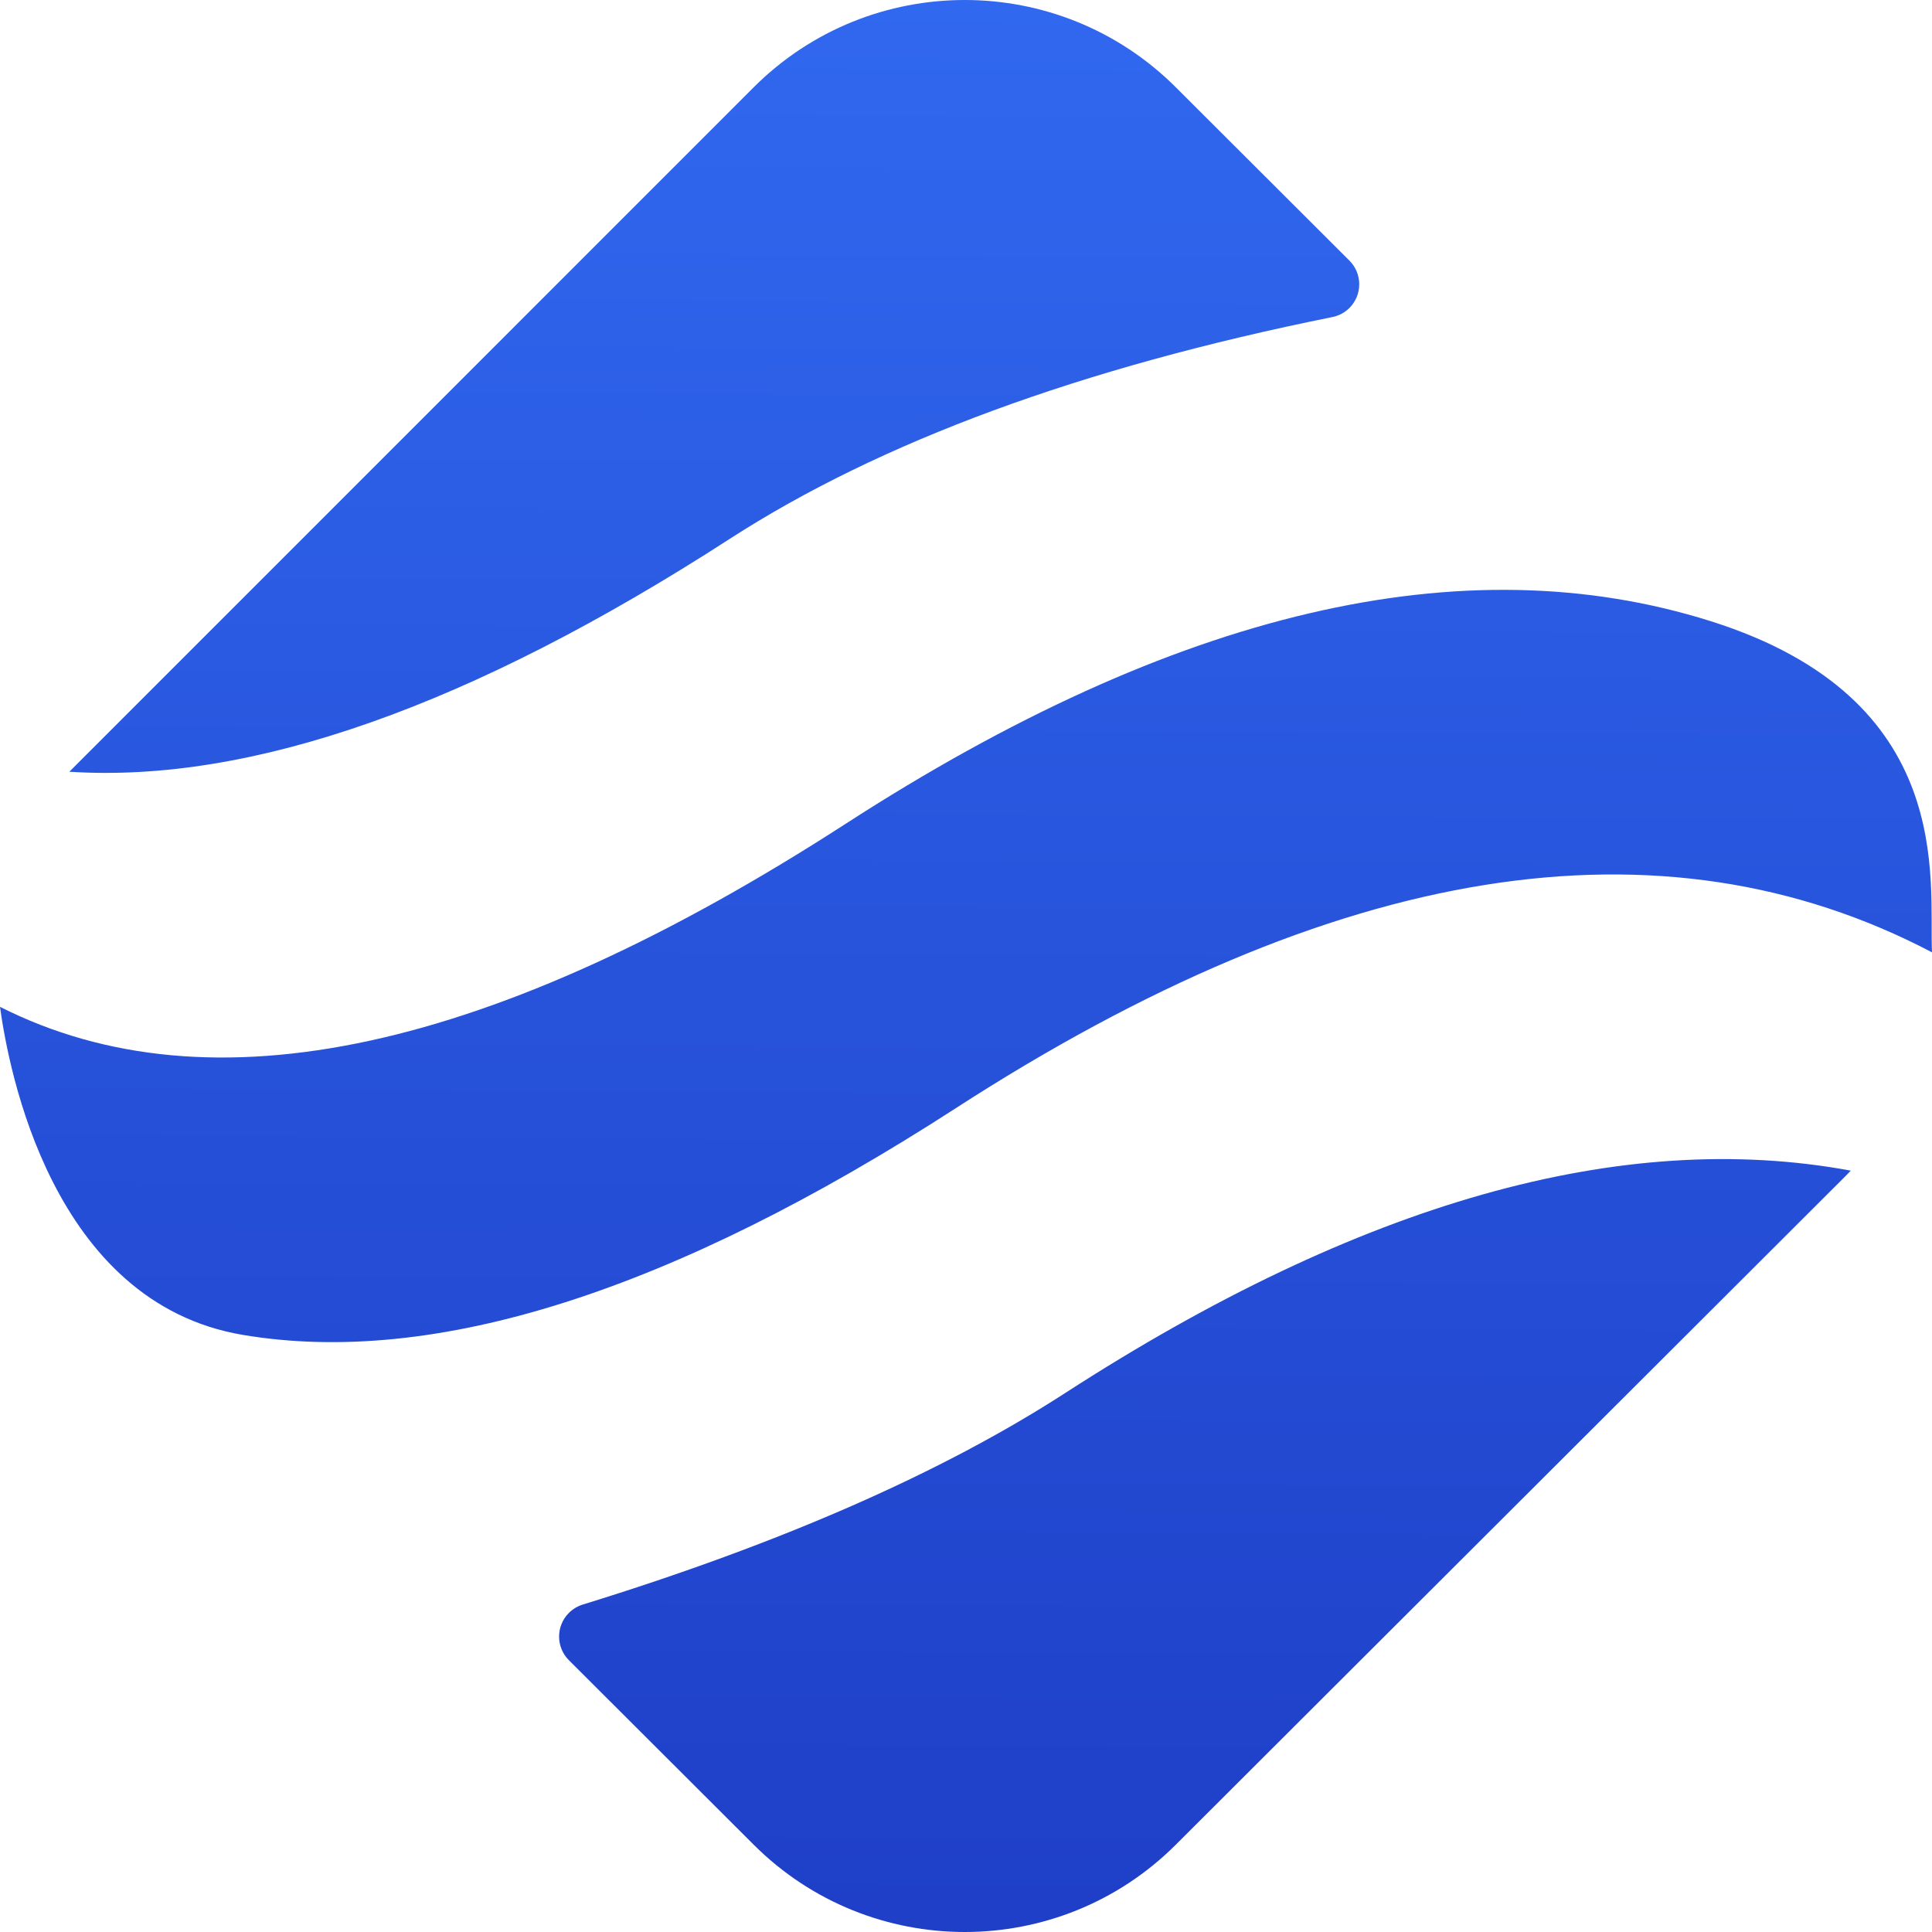
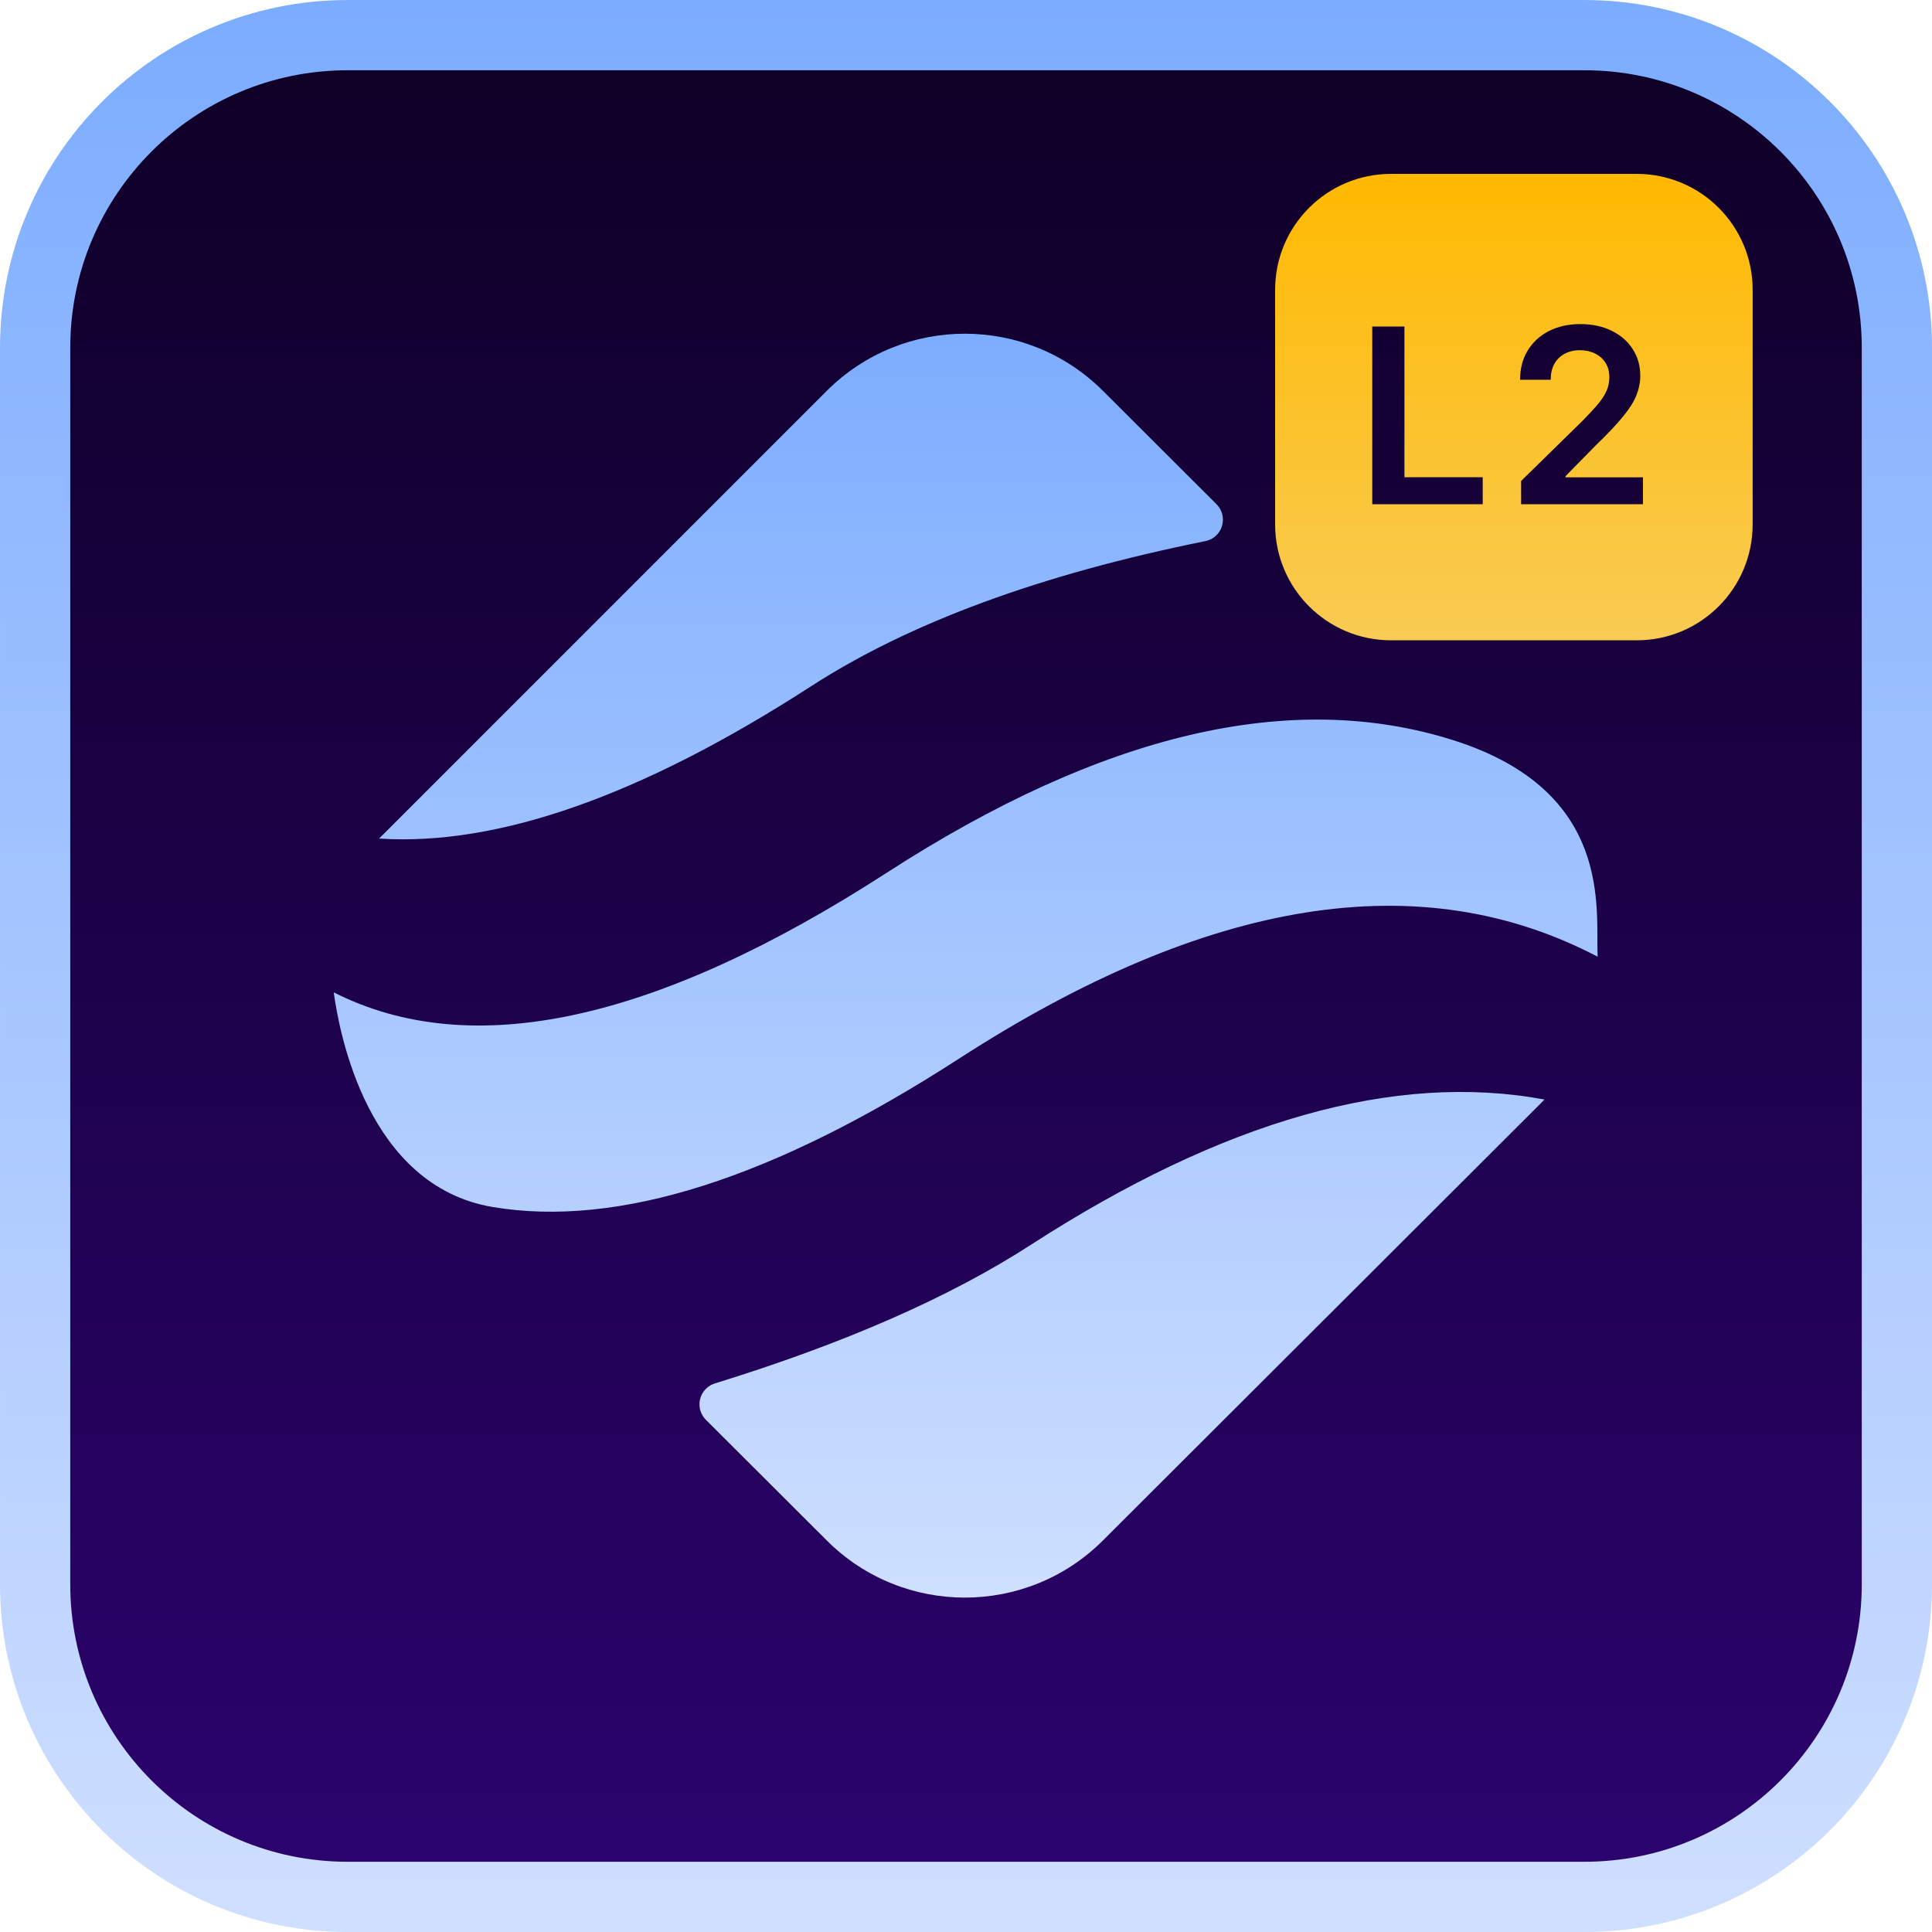
- <svg xmlns="http://www.w3.org/2000/svg" width="51" height="51" viewBox="0 0 51 51" fill="none">
-   <path d="M48.856 30.902L48.792 30.969C48.762 31 48.731 31.031 48.701 31.062L31.038 48.696C27.961 51.768 22.973 51.768 19.896 48.696L15.019 43.827C14.673 43.483 14.672 42.924 15.016 42.578C15.118 42.477 15.242 42.401 15.379 42.358C20.607 40.745 24.855 38.882 28.122 36.77C35.905 31.74 42.816 29.784 48.856 30.902ZM45.154 16.396C51.675 18.451 50.913 23.248 51 25.139C43.858 21.394 35.267 22.767 25.225 29.257C17.741 34.094 11.472 36.088 6.417 35.239C1.363 34.391 0.226 28.218 0 26.578C5.554 29.386 12.997 27.774 22.328 21.743C31.024 16.123 38.632 14.341 45.154 16.396ZM31.038 2.304L35.621 6.879C35.966 7.223 35.967 7.783 35.623 8.128C35.5 8.251 35.343 8.335 35.173 8.369C28.538 9.706 23.232 11.66 19.255 14.23C12.439 18.635 6.631 20.683 1.83 20.372L1.831 20.371L19.896 2.304C22.973 -0.768 27.961 -0.768 31.038 2.304Z" fill="url(#paint0_linear_3879_16731)" />
+ <svg xmlns="http://www.w3.org/2000/svg" width="64" height="64" viewBox="0 0 64 64" fill="none">
+   <rect x="1.164" y="1.164" width="61.673" height="61.673" rx="10.356" fill="url(#paint0_linear_12201_2578)" />
+   <rect x="1.164" y="1.164" width="61.673" height="61.673" rx="10.356" stroke="url(#paint1_linear_12201_2578)" stroke-width="2.327" />
+   <path d="M51.163 36.423L51.11 36.478C51.085 36.504 51.06 36.529 51.035 36.554L36.535 51.031C34.01 53.553 29.914 53.553 27.389 51.031L23.384 47.033C23.101 46.751 23.1 46.292 23.383 46.008C23.466 45.925 23.568 45.863 23.68 45.828C27.972 44.503 31.459 42.974 34.142 41.24C40.531 37.111 46.204 35.505 51.163 36.423ZM48.123 24.514C53.477 26.201 52.852 30.14 52.923 31.692C47.06 28.618 40.007 29.745 31.764 35.072C25.619 39.043 20.473 40.68 16.323 39.984C12.174 39.287 11.241 34.22 11.055 32.873C15.614 35.179 21.724 33.855 29.385 28.904C36.524 24.291 42.77 22.828 48.123 24.514ZM36.535 12.946L40.298 16.702C40.581 16.984 40.582 17.444 40.299 17.727C40.198 17.828 40.069 17.897 39.929 17.925C34.483 19.023 30.127 20.626 26.862 22.737C21.267 26.353 16.498 28.034 12.558 27.779L12.558 27.778L27.389 12.946C29.914 10.424 34.01 10.424 36.535 12.946Z" fill="url(#paint2_linear_12201_2578)" />
+   <path fill-rule="evenodd" clip-rule="evenodd" d="M46.08 5.76C43.959 5.76 42.24 7.479 42.24 9.6V17.371C42.24 19.492 43.959 21.211 46.08 21.211H54.219C56.34 21.211 58.059 19.492 58.059 17.371V9.6C58.059 7.479 56.34 5.76 54.219 5.76H46.08ZM45.458 10.817V16.703H49.117V15.809H46.524V10.817H45.458ZM50.389 15.933V16.703H54.425V15.812H51.861V15.772L52.875 14.74C53.257 14.372 53.553 14.059 53.764 13.8C53.976 13.542 54.125 13.306 54.209 13.093C54.293 12.88 54.336 12.664 54.336 12.444C54.336 12.114 54.252 11.821 54.085 11.564C53.921 11.307 53.689 11.105 53.39 10.958C53.091 10.81 52.744 10.736 52.349 10.736C51.961 10.736 51.616 10.812 51.315 10.963C51.016 11.115 50.781 11.329 50.611 11.604C50.44 11.88 50.355 12.205 50.355 12.579H51.369C51.369 12.378 51.409 12.204 51.487 12.059C51.568 11.913 51.681 11.801 51.826 11.722C51.972 11.642 52.142 11.601 52.335 11.601C52.523 11.601 52.691 11.638 52.838 11.711C52.986 11.784 53.102 11.887 53.186 12.021C53.27 12.153 53.312 12.312 53.312 12.498C53.312 12.661 53.28 12.814 53.215 12.958C53.149 13.102 53.052 13.25 52.921 13.404C52.791 13.557 52.628 13.732 52.433 13.93L50.389 15.933Z" fill="url(#paint3_linear_12201_2578)" />
  <defs>
-     <linearGradient id="paint0_linear_3879_16731" x1="25.5" y1="-1.49012e-08" x2="25" y2="86" gradientUnits="userSpaceOnUse">
-       <stop stop-color="#3068EF" />
-       <stop offset="1" stop-color="#1322AC" />
+     <linearGradient id="paint0_linear_12201_2578" x1="32" y1="64" x2="32" y2="2.24" gradientUnits="userSpaceOnUse">
+       <stop stop-color="#2C0370" />
+       <stop offset="1" stop-color="#0F0027" />
+     </linearGradient>
+     <linearGradient id="paint1_linear_12201_2578" x1="32" y1="64.034" x2="32" y2="0.035" gradientUnits="userSpaceOnUse">
+       <stop stop-color="#CFDFFF" />
+       <stop offset="1" stop-color="#7CACFF" />
+     </linearGradient>
+     <linearGradient id="paint2_linear_12201_2578" x1="31.989" y1="11.055" x2="31.989" y2="52.922" gradientUnits="userSpaceOnUse">
+       <stop stop-color="#7DADFF" />
+       <stop offset="1" stop-color="#CEDFFF" />
+     </linearGradient>
+     <linearGradient id="paint3_linear_12201_2578" x1="50.15" y1="5.76" x2="50.15" y2="21.211" gradientUnits="userSpaceOnUse">
+       <stop stop-color="#FFB901" />
+       <stop offset="1" stop-color="#F9CB53" />
    </linearGradient>
  </defs>
</svg>
